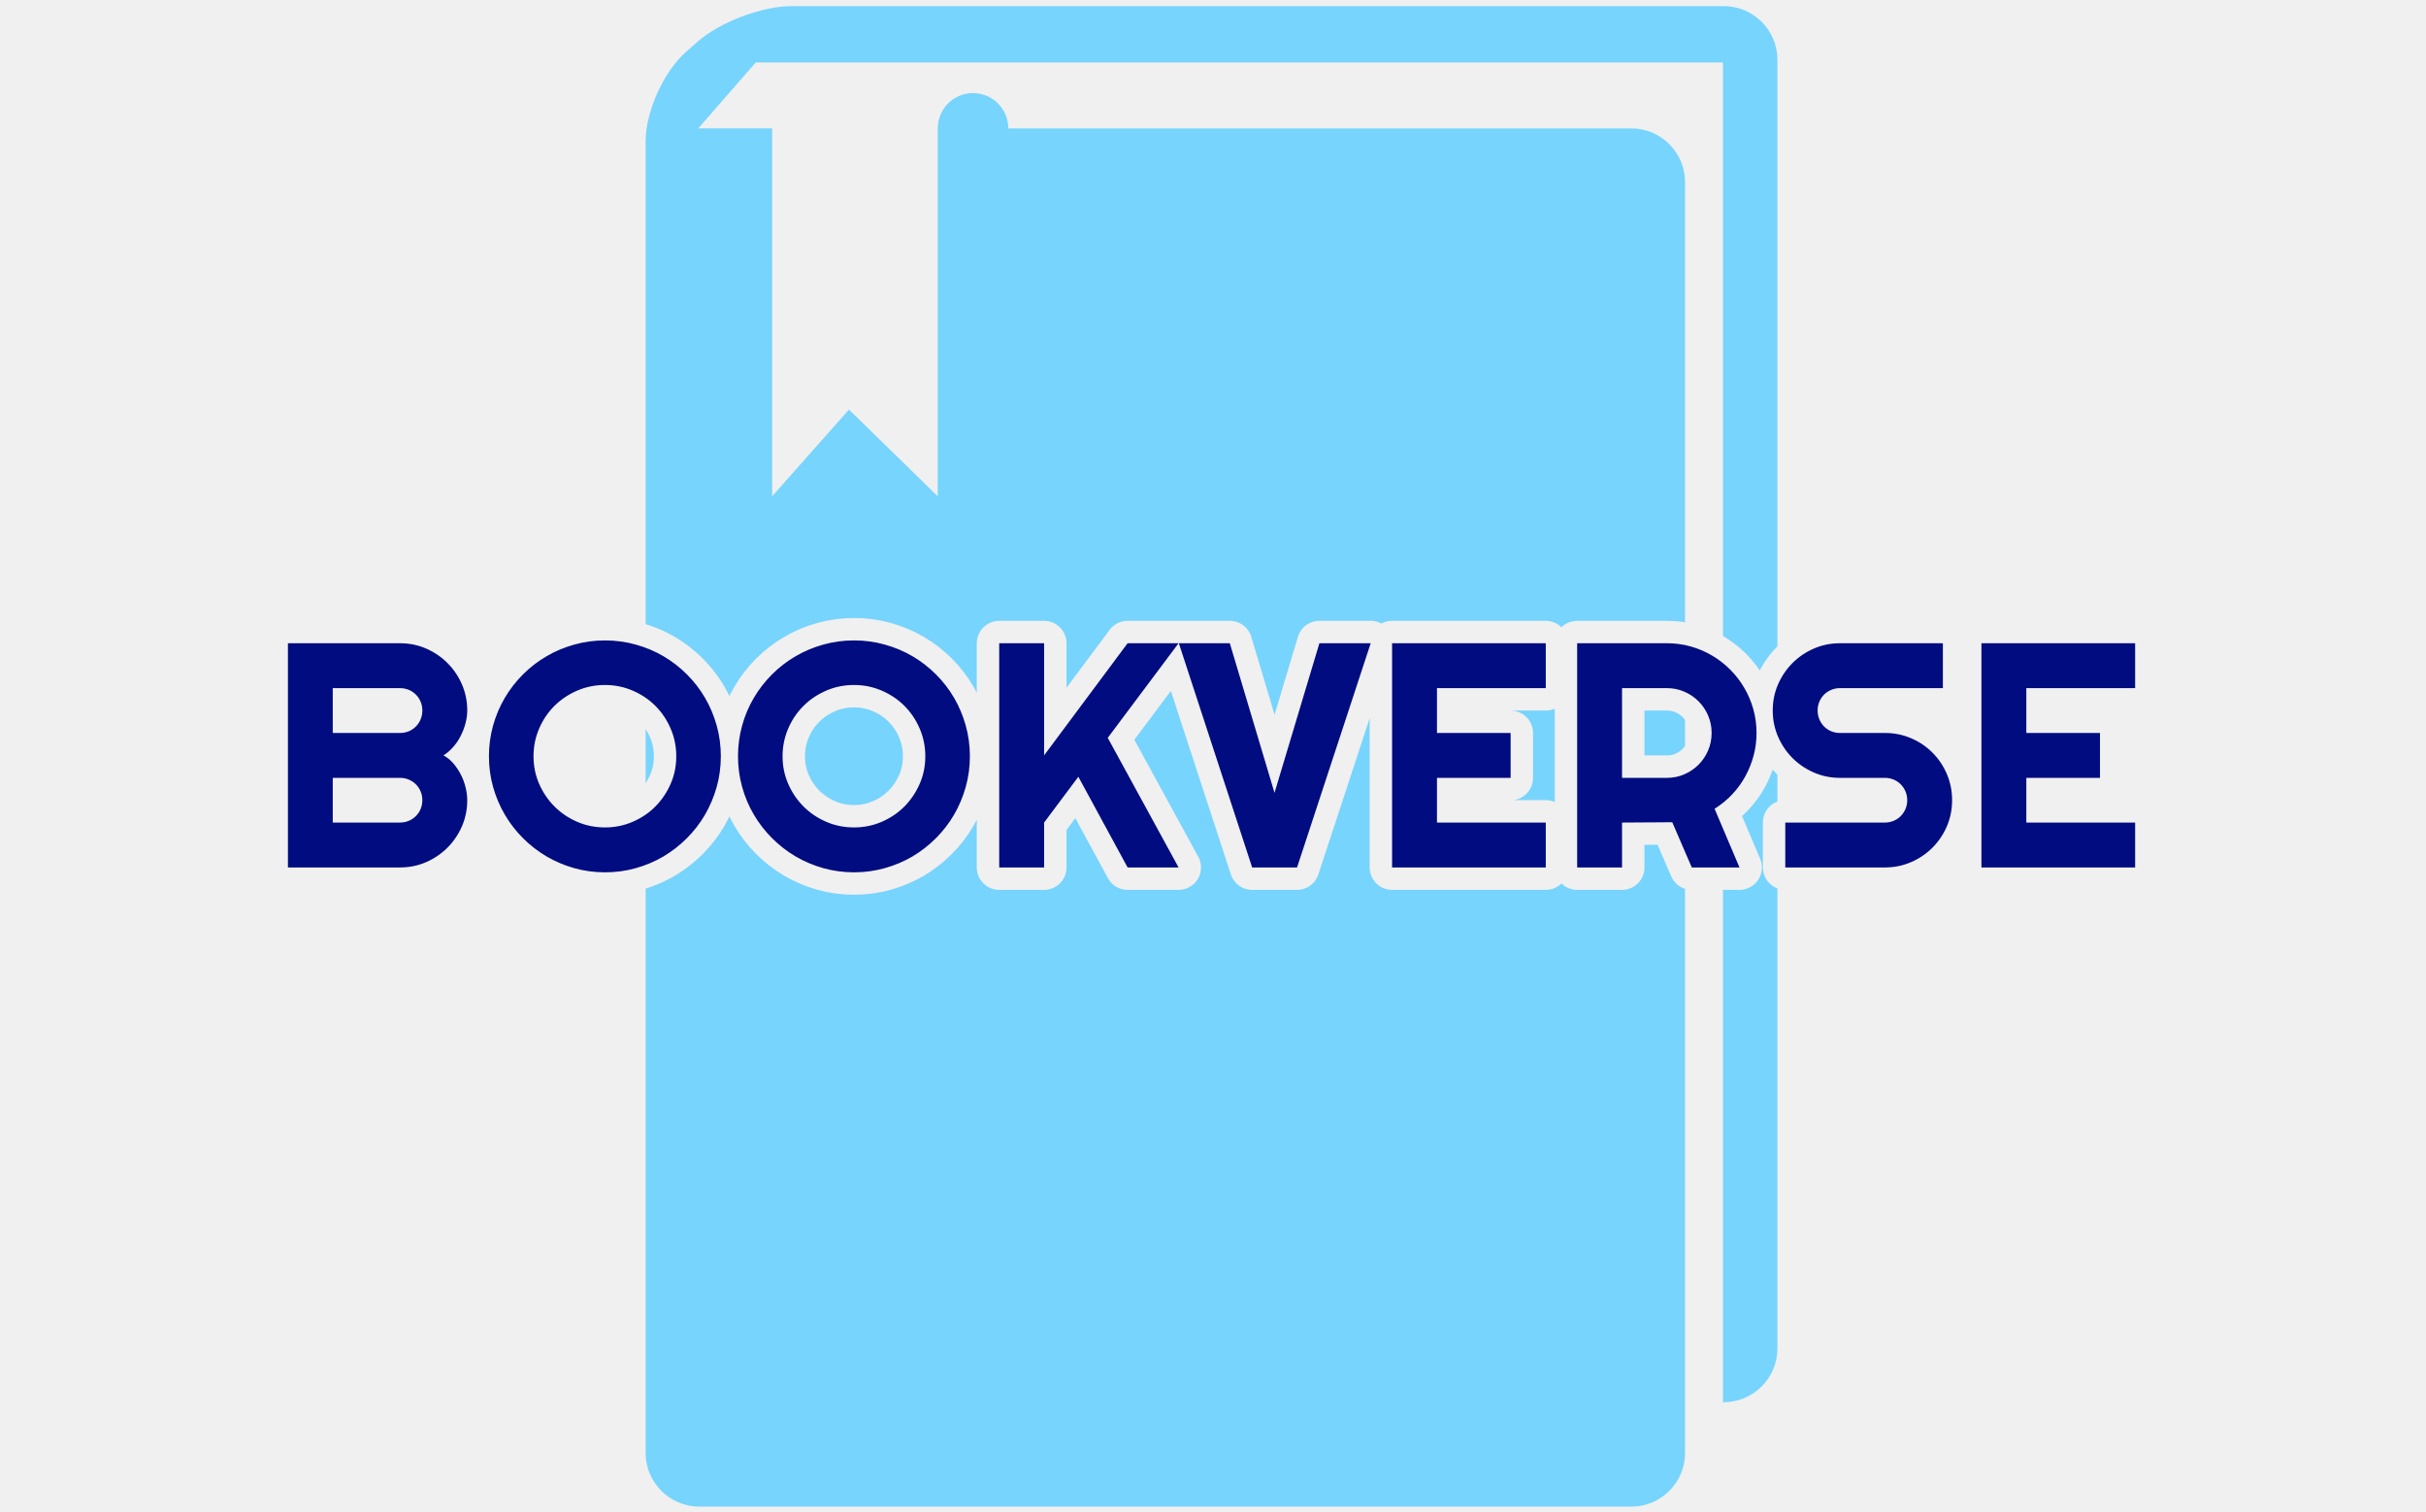
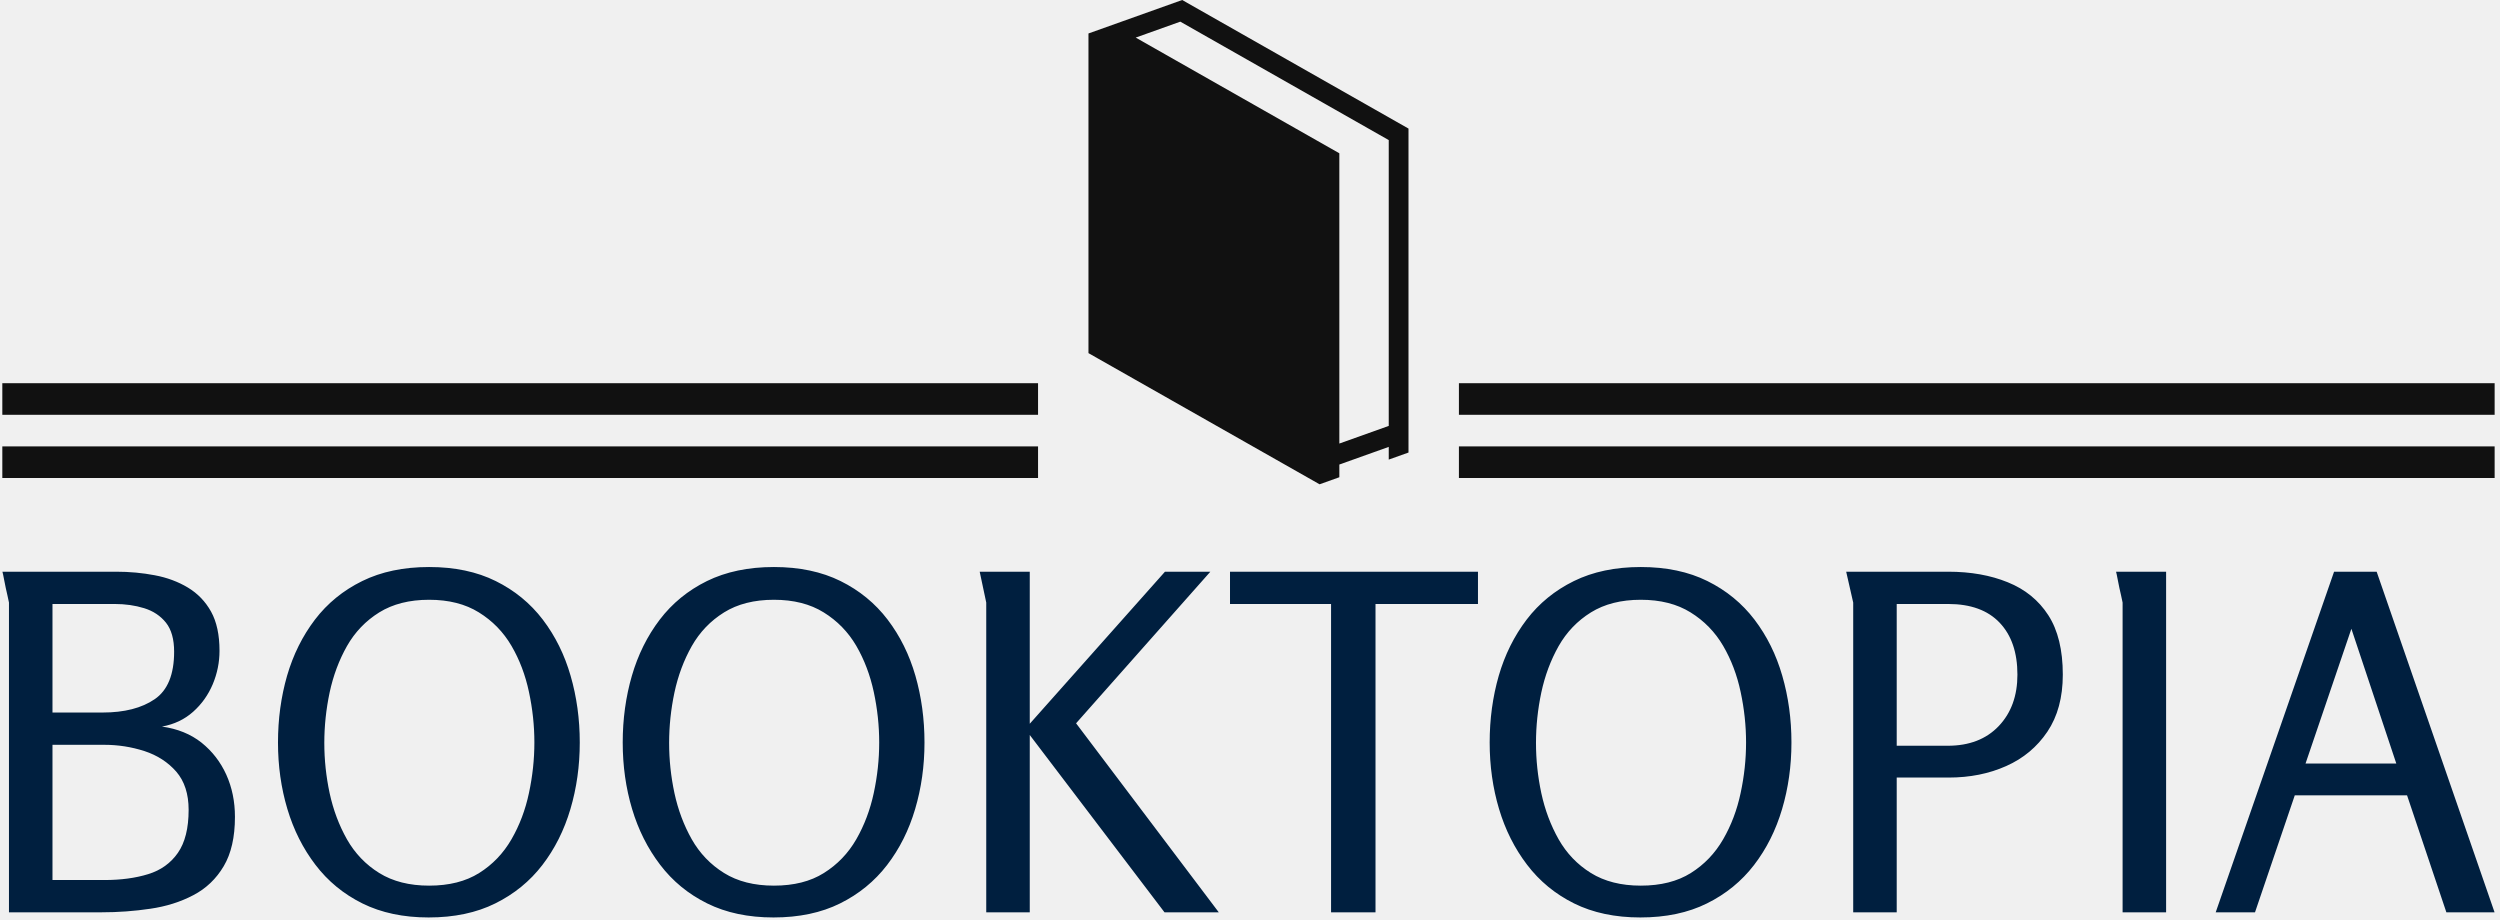
- <svg xmlns="http://www.w3.org/2000/svg" version="1.1" width="1000" height="623" viewBox="0 0 1000 623">
-   <g transform="matrix(1,0,0,1,-0.6060606,0.2522267)">
-     <svg viewBox="0 0 396 247" data-background-color="#ffffff" preserveAspectRatio="xMidYMid meet" height="623" width="1000">
-       <g id="tight-bounds" transform="matrix(1,0,0,1,0.24,-0.1)">
-         <svg viewBox="0 0 395.52 247.2" height="247.2" width="395.52">
+ <svg xmlns="http://www.w3.org/2000/svg" version="1.1" width="1000" height="368" viewBox="0 0 1000 368">
+   <g transform="matrix(1,0,0,1,-0.6060606,-0.5089919)">
+     <svg viewBox="0 0 396 146" data-background-color="#ffffff" preserveAspectRatio="xMidYMid meet" height="368" width="1000">
+       <g id="tight-bounds" transform="matrix(1,0,0,1,0.24,0.201937)">
+         <svg viewBox="0 0 395.52 145.596" height="145.596" width="395.52">
          <g>
-             <svg />
-           </g>
-           <g>
-             <svg viewBox="0 0 395.52 247.2" height="247.2" width="395.52">
-               <mask id="df76b3b9-96db-4c1b-914e-357ea5f472a2">
-                 <rect width="640" height="400" fill="white" />
-                 <g transform="matrix(1,0,0,1,39.552,100.466)">
-                   <svg viewBox="0 0 316.416 46.268" height="46.268" width="316.416">
-                     <g>
-                       <svg viewBox="0 0 316.416 46.268" height="46.268" width="316.416">
-                         <g>
-                           <svg viewBox="0 0 316.416 46.268" height="46.268" width="316.416">
-                             <g>
-                               <svg viewBox="0 0 316.416 46.268" height="46.268" width="316.416">
-                                 <g id="SvgjsG2680">
-                                   <svg viewBox="0 0 316.416 46.268" height="46.268" width="316.416" id="SvgjsSvg2679">
-                                     <g>
-                                       <svg viewBox="0 0 316.416 46.268" height="46.268" width="316.416">
-                                         <g transform="matrix(1,0,0,1,0,0)">
-                                           <svg width="316.416" viewBox="-0.75 -39.45 296.45 44.21" height="46.268" data-palette-color="#010c80">
-                                             <path d="M31.25-10.5L31.25-10.5Q31.25-8.33 30.42-6.42 29.59-4.52 28.16-3.09 26.73-1.66 24.83-0.83 22.92 0 20.75 0L20.75 0 3.25 0 3.25-35.01 20.75-35.01Q22.92-35.01 24.83-34.18 26.73-33.35 28.16-31.92 29.59-30.49 30.42-28.59 31.25-26.68 31.25-24.51L31.25-24.51Q31.25-23.54 30.98-22.51 30.71-21.48 30.22-20.53 29.74-19.58 29.05-18.8 28.37-18.02 27.54-17.5L27.54-17.5Q28.39-17.04 29.08-16.25 29.76-15.45 30.25-14.5 30.74-13.55 30.99-12.51 31.25-11.47 31.25-10.5ZM10.25-13.99L10.25-7.01 20.75-7.01Q21.48-7.01 22.12-7.28 22.75-7.54 23.23-8.02 23.71-8.5 23.97-9.13 24.24-9.77 24.24-10.5L24.24-10.5Q24.24-11.23 23.97-11.87 23.71-12.5 23.23-12.98 22.75-13.45 22.12-13.72 21.48-13.99 20.75-13.99L20.75-13.99 10.25-13.99ZM10.25-28L10.25-21 20.75-21Q21.48-21 22.12-21.26 22.75-21.53 23.23-22.01 23.71-22.49 23.97-23.13 24.24-23.78 24.24-24.51L24.24-24.51Q24.24-25.24 23.97-25.88 23.71-26.51 23.23-26.99 22.75-27.47 22.12-27.73 21.48-28 20.75-28L20.75-28 10.25-28ZM70.85-17.36L70.85-17.36Q70.85-14.87 70.2-12.56 69.55-10.25 68.38-8.24 67.21-6.23 65.55-4.57 63.89-2.91 61.89-1.72 59.89-0.54 57.57 0.11 55.25 0.76 52.76 0.76L52.76 0.76Q50.27 0.76 47.96 0.11 45.65-0.54 43.64-1.72 41.62-2.91 39.96-4.57 38.3-6.23 37.12-8.24 35.94-10.25 35.29-12.56 34.64-14.87 34.64-17.36L34.64-17.36Q34.64-19.85 35.29-22.17 35.94-24.49 37.12-26.49 38.3-28.49 39.96-30.15 41.62-31.81 43.64-32.98 45.65-34.16 47.96-34.8 50.27-35.45 52.76-35.45L52.76-35.45Q55.25-35.45 57.57-34.8 59.89-34.16 61.89-32.98 63.89-31.81 65.55-30.15 67.21-28.49 68.38-26.49 69.55-24.49 70.2-22.17 70.85-19.85 70.85-17.36ZM63.89-17.36L63.89-17.36Q63.89-19.65 63.01-21.69 62.13-23.73 60.63-25.23 59.13-26.73 57.09-27.61 55.05-28.49 52.76-28.49L52.76-28.49Q50.44-28.49 48.41-27.61 46.38-26.73 44.87-25.23 43.36-23.73 42.48-21.69 41.6-19.65 41.6-17.36L41.6-17.36Q41.6-15.06 42.48-13.05 43.36-11.04 44.87-9.52 46.38-8.01 48.41-7.13 50.44-6.25 52.76-6.25L52.76-6.25Q55.05-6.25 57.09-7.13 59.13-8.01 60.63-9.52 62.13-11.04 63.01-13.05 63.89-15.06 63.89-17.36ZM109.74-17.36L109.74-17.36Q109.74-14.87 109.09-12.56 108.44-10.25 107.27-8.24 106.1-6.23 104.44-4.57 102.78-2.91 100.78-1.72 98.77-0.54 96.45 0.11 94.14 0.76 91.65 0.76L91.65 0.76Q89.16 0.76 86.85 0.11 84.54-0.54 82.53-1.72 80.51-2.91 78.85-4.57 77.19-6.23 76.01-8.24 74.82-10.25 74.18-12.56 73.53-14.87 73.53-17.36L73.53-17.36Q73.53-19.85 74.18-22.17 74.82-24.49 76.01-26.49 77.19-28.49 78.85-30.15 80.51-31.81 82.53-32.98 84.54-34.16 86.85-34.8 89.16-35.45 91.65-35.45L91.65-35.45Q94.14-35.45 96.45-34.8 98.77-34.16 100.78-32.98 102.78-31.81 104.44-30.15 106.1-28.49 107.27-26.49 108.44-24.49 109.09-22.17 109.74-19.85 109.74-17.36ZM102.78-17.36L102.78-17.36Q102.78-19.65 101.9-21.69 101.02-23.73 99.52-25.23 98.02-26.73 95.98-27.61 93.94-28.49 91.65-28.49L91.65-28.49Q89.33-28.49 87.3-27.61 85.27-26.73 83.76-25.23 82.25-23.73 81.37-21.69 80.49-19.65 80.49-17.36L80.49-17.36Q80.49-15.06 81.37-13.05 82.25-11.04 83.76-9.52 85.27-8.01 87.3-7.13 89.33-6.25 91.65-6.25L91.65-6.25Q93.94-6.25 95.98-7.13 98.02-8.01 99.52-9.52 101.02-11.04 101.9-13.05 102.78-15.06 102.78-17.36ZM121.33-7.01L121.33 0 114.32 0 114.32-35.01 121.33-35.01 121.33-17.5 134.37-35.01 142.33-35.01 131.27-20.24 142.33 0 134.37 0 126.68-14.16 121.33-7.01ZM164.32-35.01L172.33-35.01 160.83 0 153.82 0 142.37-35.01 150.33-35.01 157.31-11.65 164.32-35.01ZM199.67-7.01L199.67 0 175.67 0 175.67-35.01 199.67-35.01 199.67-28 182.68-28 182.68-21 194.18-21 194.18-13.99 182.68-13.99 182.68-7.01 199.67-7.01ZM218.59-28L211.58-28 211.58-13.99 218.59-13.99Q220.03-13.99 221.3-14.54 222.57-15.09 223.52-16.04 224.47-16.99 225.02-18.27 225.57-19.56 225.57-21L225.57-21Q225.57-22.44 225.02-23.72 224.47-25 223.52-25.95 222.57-26.9 221.3-27.45 220.03-28 218.59-28L218.59-28ZM211.58-7.01L211.58 0 204.57 0 204.57-35.01 218.59-35.01Q220.52-35.01 222.3-34.51 224.08-34.01 225.63-33.09 227.18-32.18 228.46-30.9 229.75-29.61 230.66-28.05 231.58-26.49 232.08-24.71 232.58-22.92 232.58-21L232.58-21Q232.58-19.19 232.13-17.48 231.67-15.77 230.83-14.23 229.99-12.7 228.77-11.4 227.55-10.11 226.03-9.16L226.03-9.16 229.92 0 222.47 0 219.42-7.06 211.58-7.01ZM235.11-24.51L235.11-24.51Q235.11-26.68 235.94-28.59 236.77-30.49 238.2-31.92 239.63-33.35 241.54-34.18 243.44-35.01 245.61-35.01L245.61-35.01 261.68-35.01 261.68-28 245.61-28Q244.88-28 244.25-27.73 243.61-27.47 243.13-26.99 242.66-26.51 242.39-25.88 242.12-25.24 242.12-24.51L242.12-24.51Q242.12-23.78 242.39-23.13 242.66-22.49 243.13-22.01 243.61-21.53 244.25-21.26 244.88-21 245.61-21L245.61-21 252.62-21Q254.79-21 256.71-20.18 258.63-19.36 260.05-17.93 261.48-16.5 262.3-14.59 263.12-12.67 263.12-10.5L263.12-10.5Q263.12-8.33 262.3-6.42 261.48-4.52 260.05-3.09 258.63-1.66 256.71-0.83 254.79 0 252.62 0L252.62 0 237.07 0 237.07-7.01 252.62-7.01Q253.35-7.01 253.99-7.28 254.62-7.54 255.1-8.02 255.57-8.5 255.84-9.13 256.11-9.77 256.11-10.5L256.11-10.5Q256.11-11.23 255.84-11.87 255.57-12.5 255.1-12.98 254.62-13.45 253.99-13.72 253.35-13.99 252.62-13.99L252.62-13.99 245.61-13.99Q243.44-13.99 241.54-14.82 239.63-15.65 238.2-17.08 236.77-18.51 235.94-20.42 235.11-22.34 235.11-24.51ZM291.7-7.01L291.7 0 267.7 0 267.7-35.01 291.7-35.01 291.7-28 274.71-28 274.71-21 286.21-21 286.21-13.99 274.71-13.99 274.71-7.01 291.7-7.01Z" opacity="1" transform="matrix(1,0,0,1,0,0)" fill="black" class="wordmark-text-0" id="SvgjsPath2678" stroke-width="7" stroke="black" stroke-linejoin="round" />
-                                           </svg>
-                                         </g>
-                                       </svg>
-                                     </g>
-                                   </svg>
-                                 </g>
-                               </svg>
-                             </g>
-                           </svg>
-                         </g>
-                       </svg>
-                     </g>
-                   </svg>
-                 </g>
-               </mask>
-               <g transform="matrix(1,0,0,1,39.552,100.466)">
-                 <svg viewBox="0 0 316.416 46.268" height="46.268" width="316.416">
-                   <g>
-                     <svg viewBox="0 0 316.416 46.268" height="46.268" width="316.416">
+             <svg viewBox="0 0 395.52 145.596" height="145.596" width="395.52">
+               <g transform="matrix(1,0,0,1,0,89.98425)">
+                 <svg viewBox="0 0 395.52 55.612" height="55.612" width="395.52">
+                   <g id="textblocktransform">
+                     <svg viewBox="0 0 395.52 55.612" height="55.612" width="395.52" id="textblock">
                      <g>
-                         <svg viewBox="0 0 316.416 46.268" height="46.268" width="316.416">
-                           <g>
-                             <svg viewBox="0 0 316.416 46.268" height="46.268" width="316.416">
-                               <g id="textblocktransform">
-                                 <svg viewBox="0 0 316.416 46.268" height="46.268" width="316.416" id="textblock">
-                                   <g>
-                                     <svg viewBox="0 0 316.416 46.268" height="46.268" width="316.416">
-                                       <g transform="matrix(1,0,0,1,0,0)">
-                                         <svg width="316.416" viewBox="-0.75 -39.45 296.45 44.21" height="46.268" data-palette-color="#010c80">
-                                           <path d="M31.25-10.5L31.25-10.5Q31.25-8.33 30.42-6.42 29.59-4.52 28.16-3.09 26.73-1.66 24.83-0.83 22.92 0 20.75 0L20.75 0 3.25 0 3.25-35.01 20.75-35.01Q22.92-35.01 24.83-34.18 26.73-33.35 28.16-31.92 29.59-30.49 30.42-28.59 31.25-26.68 31.25-24.51L31.25-24.51Q31.25-23.54 30.98-22.51 30.71-21.48 30.22-20.53 29.74-19.58 29.05-18.8 28.37-18.02 27.54-17.5L27.54-17.5Q28.39-17.04 29.08-16.25 29.76-15.45 30.25-14.5 30.74-13.55 30.99-12.51 31.25-11.47 31.25-10.5ZM10.25-13.99L10.25-7.01 20.75-7.01Q21.48-7.01 22.12-7.28 22.75-7.54 23.23-8.02 23.71-8.5 23.97-9.13 24.24-9.77 24.24-10.5L24.24-10.5Q24.24-11.23 23.97-11.87 23.71-12.5 23.23-12.98 22.75-13.45 22.12-13.72 21.48-13.99 20.75-13.99L20.75-13.99 10.25-13.99ZM10.25-28L10.25-21 20.75-21Q21.48-21 22.12-21.26 22.75-21.53 23.23-22.01 23.71-22.49 23.97-23.13 24.24-23.78 24.24-24.51L24.24-24.51Q24.24-25.24 23.97-25.88 23.71-26.51 23.23-26.99 22.75-27.47 22.12-27.73 21.48-28 20.75-28L20.75-28 10.25-28ZM70.85-17.36L70.85-17.36Q70.85-14.87 70.2-12.56 69.55-10.25 68.38-8.24 67.21-6.23 65.55-4.57 63.89-2.91 61.89-1.72 59.89-0.54 57.57 0.11 55.25 0.76 52.76 0.76L52.76 0.76Q50.27 0.76 47.96 0.11 45.65-0.54 43.64-1.72 41.62-2.91 39.96-4.57 38.3-6.23 37.12-8.24 35.94-10.25 35.29-12.56 34.64-14.87 34.64-17.36L34.64-17.36Q34.64-19.85 35.29-22.17 35.94-24.49 37.12-26.49 38.3-28.49 39.96-30.15 41.62-31.81 43.64-32.98 45.65-34.16 47.96-34.8 50.27-35.45 52.76-35.45L52.76-35.45Q55.25-35.45 57.57-34.8 59.89-34.16 61.89-32.98 63.89-31.81 65.55-30.15 67.21-28.49 68.38-26.49 69.55-24.49 70.2-22.17 70.85-19.85 70.85-17.36ZM63.89-17.36L63.89-17.36Q63.89-19.65 63.01-21.69 62.13-23.73 60.63-25.23 59.13-26.73 57.09-27.61 55.05-28.49 52.76-28.49L52.76-28.49Q50.44-28.49 48.41-27.61 46.38-26.73 44.87-25.23 43.36-23.73 42.48-21.69 41.6-19.65 41.6-17.36L41.6-17.36Q41.6-15.06 42.48-13.05 43.36-11.04 44.87-9.52 46.38-8.01 48.41-7.13 50.44-6.25 52.76-6.25L52.76-6.25Q55.05-6.25 57.09-7.13 59.13-8.01 60.63-9.52 62.13-11.04 63.01-13.05 63.89-15.06 63.89-17.36ZM109.74-17.36L109.74-17.36Q109.74-14.87 109.09-12.56 108.44-10.25 107.27-8.24 106.1-6.23 104.44-4.57 102.78-2.91 100.78-1.72 98.77-0.54 96.45 0.11 94.14 0.76 91.65 0.76L91.65 0.76Q89.16 0.76 86.85 0.11 84.54-0.54 82.53-1.72 80.51-2.91 78.85-4.57 77.19-6.23 76.01-8.24 74.82-10.25 74.18-12.56 73.53-14.87 73.53-17.36L73.53-17.36Q73.53-19.85 74.18-22.17 74.82-24.49 76.01-26.49 77.19-28.49 78.85-30.15 80.51-31.81 82.53-32.98 84.54-34.16 86.85-34.8 89.16-35.45 91.65-35.45L91.65-35.45Q94.14-35.45 96.45-34.8 98.77-34.16 100.78-32.98 102.78-31.81 104.44-30.15 106.1-28.49 107.27-26.49 108.44-24.49 109.09-22.17 109.74-19.85 109.74-17.36ZM102.78-17.36L102.78-17.36Q102.78-19.65 101.9-21.69 101.02-23.73 99.52-25.23 98.02-26.73 95.98-27.61 93.94-28.49 91.65-28.49L91.65-28.49Q89.33-28.49 87.3-27.61 85.27-26.73 83.76-25.23 82.25-23.73 81.37-21.69 80.49-19.65 80.49-17.36L80.49-17.36Q80.49-15.06 81.37-13.05 82.25-11.04 83.76-9.52 85.27-8.01 87.3-7.13 89.33-6.25 91.65-6.25L91.65-6.25Q93.94-6.25 95.98-7.13 98.02-8.01 99.52-9.52 101.02-11.04 101.9-13.05 102.78-15.06 102.78-17.36ZM121.33-7.01L121.33 0 114.32 0 114.32-35.01 121.33-35.01 121.33-17.5 134.37-35.01 142.33-35.01 131.27-20.24 142.33 0 134.37 0 126.68-14.16 121.33-7.01ZM164.32-35.01L172.33-35.01 160.83 0 153.82 0 142.37-35.01 150.33-35.01 157.31-11.65 164.32-35.01ZM199.67-7.01L199.67 0 175.67 0 175.67-35.01 199.67-35.01 199.67-28 182.68-28 182.68-21 194.18-21 194.18-13.99 182.68-13.99 182.68-7.01 199.67-7.01ZM218.59-28L211.58-28 211.58-13.99 218.59-13.99Q220.03-13.99 221.3-14.54 222.57-15.09 223.52-16.04 224.47-16.99 225.02-18.27 225.57-19.56 225.57-21L225.57-21Q225.57-22.44 225.02-23.72 224.47-25 223.52-25.95 222.57-26.9 221.3-27.45 220.03-28 218.59-28L218.59-28ZM211.58-7.01L211.58 0 204.57 0 204.57-35.01 218.59-35.01Q220.52-35.01 222.3-34.51 224.08-34.01 225.63-33.09 227.18-32.18 228.46-30.9 229.75-29.61 230.66-28.05 231.58-26.49 232.08-24.71 232.58-22.92 232.58-21L232.58-21Q232.58-19.19 232.13-17.48 231.67-15.77 230.83-14.23 229.99-12.7 228.77-11.4 227.55-10.11 226.03-9.16L226.03-9.16 229.92 0 222.47 0 219.42-7.06 211.58-7.01ZM235.11-24.51L235.11-24.51Q235.11-26.68 235.94-28.59 236.77-30.49 238.2-31.92 239.63-33.35 241.54-34.18 243.44-35.01 245.61-35.01L245.61-35.01 261.68-35.01 261.68-28 245.61-28Q244.88-28 244.25-27.73 243.61-27.47 243.13-26.99 242.66-26.51 242.39-25.88 242.12-25.24 242.12-24.51L242.12-24.51Q242.12-23.78 242.39-23.13 242.66-22.49 243.13-22.01 243.61-21.53 244.25-21.26 244.88-21 245.61-21L245.61-21 252.62-21Q254.79-21 256.71-20.18 258.63-19.36 260.05-17.93 261.48-16.5 262.3-14.59 263.12-12.67 263.12-10.5L263.12-10.5Q263.12-8.33 262.3-6.42 261.48-4.52 260.05-3.09 258.63-1.66 256.71-0.83 254.79 0 252.62 0L252.62 0 237.07 0 237.07-7.01 252.62-7.01Q253.35-7.01 253.99-7.28 254.62-7.54 255.1-8.02 255.57-8.5 255.84-9.13 256.11-9.77 256.11-10.5L256.11-10.5Q256.11-11.23 255.84-11.87 255.57-12.5 255.1-12.98 254.62-13.45 253.99-13.72 253.35-13.99 252.62-13.99L252.62-13.99 245.61-13.99Q243.44-13.99 241.54-14.82 239.63-15.65 238.2-17.08 236.77-18.51 235.94-20.42 235.11-22.34 235.11-24.51ZM291.7-7.01L291.7 0 267.7 0 267.7-35.01 291.7-35.01 291.7-28 274.71-28 274.71-21 286.21-21 286.21-13.99 274.71-13.99 274.71-7.01 291.7-7.01Z" opacity="1" transform="matrix(1,0,0,1,0,0)" fill="#010c80" class="wordmark-text-0" data-fill-palette-color="primary" id="text-0" />
-                                         </svg>
-                                       </g>
-                                     </svg>
-                                   </g>
-                                 </svg>
-                               </g>
+                         <svg viewBox="0 0 395.52 55.612" height="55.612" width="395.52">
+                           <g transform="matrix(1,0,0,1,0,0)">
+                             <svg width="395.52" viewBox="3.55 -36.9 266.33 37.45" height="55.612" data-palette-color="#001f3f">
+                               <path d="M26.75-27.95L26.75-27.95Q26.75-26.1 26.03-24.38 25.3-22.65 23.93-21.43 22.55-20.2 20.6-19.85L20.6-19.85Q23.1-19.5 24.83-18.13 26.55-16.75 27.48-14.7 28.4-12.65 28.4-10.2L28.4-10.2Q28.4-6.95 27.2-4.93 26-2.9 23.95-1.83 21.9-0.75 19.35-0.38 16.8 0 14.15 0L14.15 0 4.25 0 4.25-33.1Q4.25-33.15 4.08-33.9 3.9-34.65 3.75-35.45 3.6-36.25 3.55-36.4L3.55-36.4 15.7-36.4Q17.85-36.4 19.83-36.02 21.8-35.65 23.38-34.7 24.95-33.75 25.85-32.13 26.75-30.5 26.75-27.95ZM21.9-27.85L21.9-27.85Q21.9-29.85 21.03-30.95 20.15-32.05 18.7-32.5 17.25-32.95 15.55-32.95L15.55-32.95 8.9-32.95 8.9-21.35 14.25-21.35Q17.75-21.35 19.83-22.78 21.9-24.2 21.9-27.85ZM23.45-10.95L23.45-10.95Q23.45-13.5 22.13-15.03 20.8-16.55 18.73-17.23 16.65-17.9 14.45-17.9L14.45-17.9 8.9-17.9 8.9-3.45 14.45-3.45Q17.1-3.45 19.13-4.08 21.15-4.7 22.3-6.35 23.45-8 23.45-10.95ZM49.1 0.55L49.1 0.55Q45.05 0.55 42.02-0.95 39-2.45 37-5.08 35-7.7 34-11.05 33-14.4 33-18.15L33-18.15Q33-21.9 33.97-25.28 34.95-28.65 36.95-31.28 38.95-33.9 42-35.4 45.05-36.9 49.15-36.9L49.15-36.9Q53.25-36.9 56.27-35.4 59.3-33.9 61.3-31.28 63.3-28.65 64.27-25.28 65.25-21.9 65.25-18.15L65.25-18.15Q65.25-14.4 64.25-11.03 63.25-7.65 61.25-5.05 59.25-2.45 56.22-0.95 53.2 0.55 49.1 0.55ZM49.15-2.85L49.15-2.85Q52.35-2.85 54.5-4.2 56.65-5.55 57.95-7.8 59.25-10.05 59.82-12.75 60.4-15.45 60.4-18.15L60.4-18.15Q60.4-20.85 59.82-23.55 59.25-26.25 57.95-28.48 56.65-30.7 54.47-32.05 52.3-33.4 49.15-33.4L49.15-33.4Q46-33.4 43.82-32.05 41.65-30.7 40.37-28.45 39.1-26.2 38.52-23.5 37.95-20.8 37.95-18.1L37.95-18.1Q37.95-15.4 38.52-12.73 39.1-10.05 40.37-7.8 41.65-5.55 43.82-4.2 46-2.85 49.15-2.85ZM85.95 0.55L85.95 0.55Q81.9 0.55 78.87-0.95 75.84-2.45 73.84-5.08 71.84-7.7 70.84-11.05 69.84-14.4 69.84-18.15L69.84-18.15Q69.84-21.9 70.82-25.28 71.8-28.65 73.8-31.28 75.8-33.9 78.84-35.4 81.9-36.9 86-36.9L86-36.9Q90.09-36.9 93.12-35.4 96.15-33.9 98.15-31.28 100.15-28.65 101.12-25.28 102.09-21.9 102.09-18.15L102.09-18.15Q102.09-14.4 101.09-11.03 100.09-7.65 98.09-5.05 96.09-2.45 93.07-0.95 90.05 0.55 85.95 0.55ZM86-2.85L86-2.85Q89.2-2.85 91.34-4.2 93.5-5.55 94.8-7.8 96.09-10.05 96.67-12.75 97.25-15.45 97.25-18.15L97.25-18.15Q97.25-20.85 96.67-23.55 96.09-26.25 94.8-28.48 93.5-30.7 91.32-32.05 89.15-33.4 86-33.4L86-33.4Q82.84-33.4 80.67-32.05 78.5-30.7 77.22-28.45 75.95-26.2 75.37-23.5 74.8-20.8 74.8-18.1L74.8-18.1Q74.8-15.4 75.37-12.73 75.95-10.05 77.22-7.8 78.5-5.55 80.67-4.2 82.84-2.85 86-2.85ZM108.69-33.1L107.99-36.4 113.34-36.4 113.34-20.15 127.79-36.4 132.64-36.4 118.29-20.2 133.54 0 127.74 0 113.34-18.95 113.34 0 108.69 0 108.69-33.1ZM145.54 0L145.54-32.95 134.74-32.95 134.74-36.4 161.24-36.4 161.24-32.95 150.29-32.95 150.29 0 145.54 0ZM178.59 0.55L178.59 0.55Q174.54 0.55 171.51-0.95 168.49-2.45 166.49-5.08 164.49-7.7 163.49-11.05 162.49-14.4 162.49-18.15L162.49-18.15Q162.49-21.9 163.46-25.28 164.44-28.65 166.44-31.28 168.44-33.9 171.49-35.4 174.54-36.9 178.64-36.9L178.64-36.9Q182.74-36.9 185.76-35.4 188.79-33.9 190.79-31.28 192.79-28.65 193.76-25.28 194.74-21.9 194.74-18.15L194.74-18.15Q194.74-14.4 193.74-11.03 192.74-7.65 190.74-5.05 188.74-2.45 185.71-0.95 182.69 0.55 178.59 0.55ZM178.64-2.85L178.64-2.85Q181.84-2.85 183.99-4.2 186.14-5.55 187.44-7.8 188.74-10.05 189.31-12.75 189.89-15.45 189.89-18.15L189.89-18.15Q189.89-20.85 189.31-23.55 188.74-26.25 187.44-28.48 186.14-30.7 183.96-32.05 181.79-33.4 178.64-33.4L178.64-33.4Q175.49-33.4 173.31-32.05 171.14-30.7 169.86-28.45 168.59-26.2 168.01-23.5 167.44-20.8 167.44-18.1L167.44-18.1Q167.44-15.4 168.01-12.73 168.59-10.05 169.86-7.8 171.14-5.55 173.31-4.2 175.49-2.85 178.64-2.85ZM201.34-33.1L200.59-36.4 211.49-36.4Q215.09-36.4 217.86-35.27 220.64-34.15 222.19-31.75 223.74-29.35 223.74-25.4L223.74-25.4Q223.74-21.75 222.09-19.3 220.44-16.85 217.69-15.63 214.94-14.4 211.54-14.4L211.54-14.4 205.99-14.4 205.99 0 201.34 0 201.34-33.1ZM211.49-32.95L205.99-32.95 205.99-17.8 211.44-17.8Q214.89-17.8 216.89-19.9 218.89-22 218.89-25.4L218.89-25.4Q218.89-28.95 216.99-30.95 215.09-32.95 211.49-32.95L211.49-32.95ZM229.43-36.4L229.43-36.4 234.78-36.4 234.78 0 230.13 0 230.13-33.1Q230.13-33.15 229.96-33.9 229.78-34.65 229.63-35.45 229.48-36.25 229.43-36.4ZM252.73-36.4L257.28-36.4 269.88 0 264.73 0 260.53-12.5 248.53-12.5 244.28 0 240.08 0 252.73-36.4ZM259.38-15.9L254.58-30.3 249.68-15.9 259.38-15.9Z" opacity="1" transform="matrix(1,0,0,1,0,0)" fill="#001f3f" class="wordmark-text-0" data-fill-palette-color="primary" id="text-0" />
                            </svg>
                          </g>
                        </svg>
                      </g>
                    </svg>
                  </g>
                </svg>
              </g>
-               <g mask="url(#df76b3b9-96db-4c1b-914e-357ea5f472a2)">
-                 <g transform="matrix(2.452, 0, 0, 2.452, 105.2791, 1)">
-                   <svg version="1.1" x="0" y="0" viewBox="0 0 75.433 100" enable-background="new 0 0 75.433 100" xml:space="preserve" width="75.433" height="100" class="icon-none" data-fill-palette-color="accent" id="none">
-                     <path fill="#77d4fc" d="M8.431 8.148" data-fill-palette-color="accent" />
-                     <path fill="#77d4fc" d="M71.862 0H22.39c-1.965 0-5.181 0-7.145 0h-5.52C7.761 0 4.947 1.064 3.473 2.362L2.681 3.06C1.206 4.36 0 7.031 0 8.995v2.727 0.593 84.113C0 98.392 1.608 100 3.572 100h62.132c1.967 0 3.572-1.608 3.572-3.572V11.722c0-1.965-1.605-3.572-3.572-3.572H24.172c0-1.301-1.055-2.355-2.353-2.355s-2.35 1.054-2.35 2.355v0.923 23.594l-5.917-5.777-5.12 5.777V8.148h-4.86c-0.026 0-0.049 0.006-0.075 0.008L7.34 3.755h11.475 52.988V93.04h0.057c1.963 0 3.573-1.608 3.573-3.572V3.573C75.434 1.607 73.826 0 71.862 0z" data-fill-palette-color="accent" />
-                   </svg>
-                 </g>
+               <g transform="matrix(1,0,0,1,164.3654,0)">
+                 <svg viewBox="0 0 66.789 76.856" height="76.856" width="66.789">
+                   <g>
+                     <svg version="1.1" x="8" y="0" viewBox="0 0 66.084 100" enable-background="new 0 0 66.084 100" xml:space="preserve" width="50.789" height="76.856" class="icon-icon-0" data-fill-palette-color="accent" id="icon-0">
+                       <path d="M19.354 0L0 6.911v66.004L47.722 100l4.081-1.458V95.92l10.201-3.644v2.623l4.08-1.457V26.551L19.354 0zM62.003 87.944l-10.2 3.643-0.001-59.936L9.755 7.761l9.209-3.29 43.039 24.455V87.944z" fill="#111111" data-fill-palette-color="accent" />
+                     </svg>
+                   </g>
+                 </svg>
+               </g>
+               <g>
+                 <rect width="164.365" height="5.015" y="70.84" x="231.155" fill="#111111" data-fill-palette-color="accent" />
+                 <rect width="164.365" height="5.015" y="70.84" x="0" fill="#111111" data-fill-palette-color="accent" />
+                 <rect width="164.365" height="5.015" y="60.81" x="231.155" fill="#111111" data-fill-palette-color="accent" />
+                 <rect width="164.365" height="5.015" y="60.81" x="0" fill="#111111" data-fill-palette-color="accent" />
              </g>
            </svg>
          </g>
          <defs />
        </svg>
-         <rect width="395.52" height="247.2" fill="none" stroke="none" visibility="hidden" />
+         <rect width="395.52" height="145.596" fill="none" stroke="none" visibility="hidden" />
      </g>
    </svg>
  </g>
</svg>
